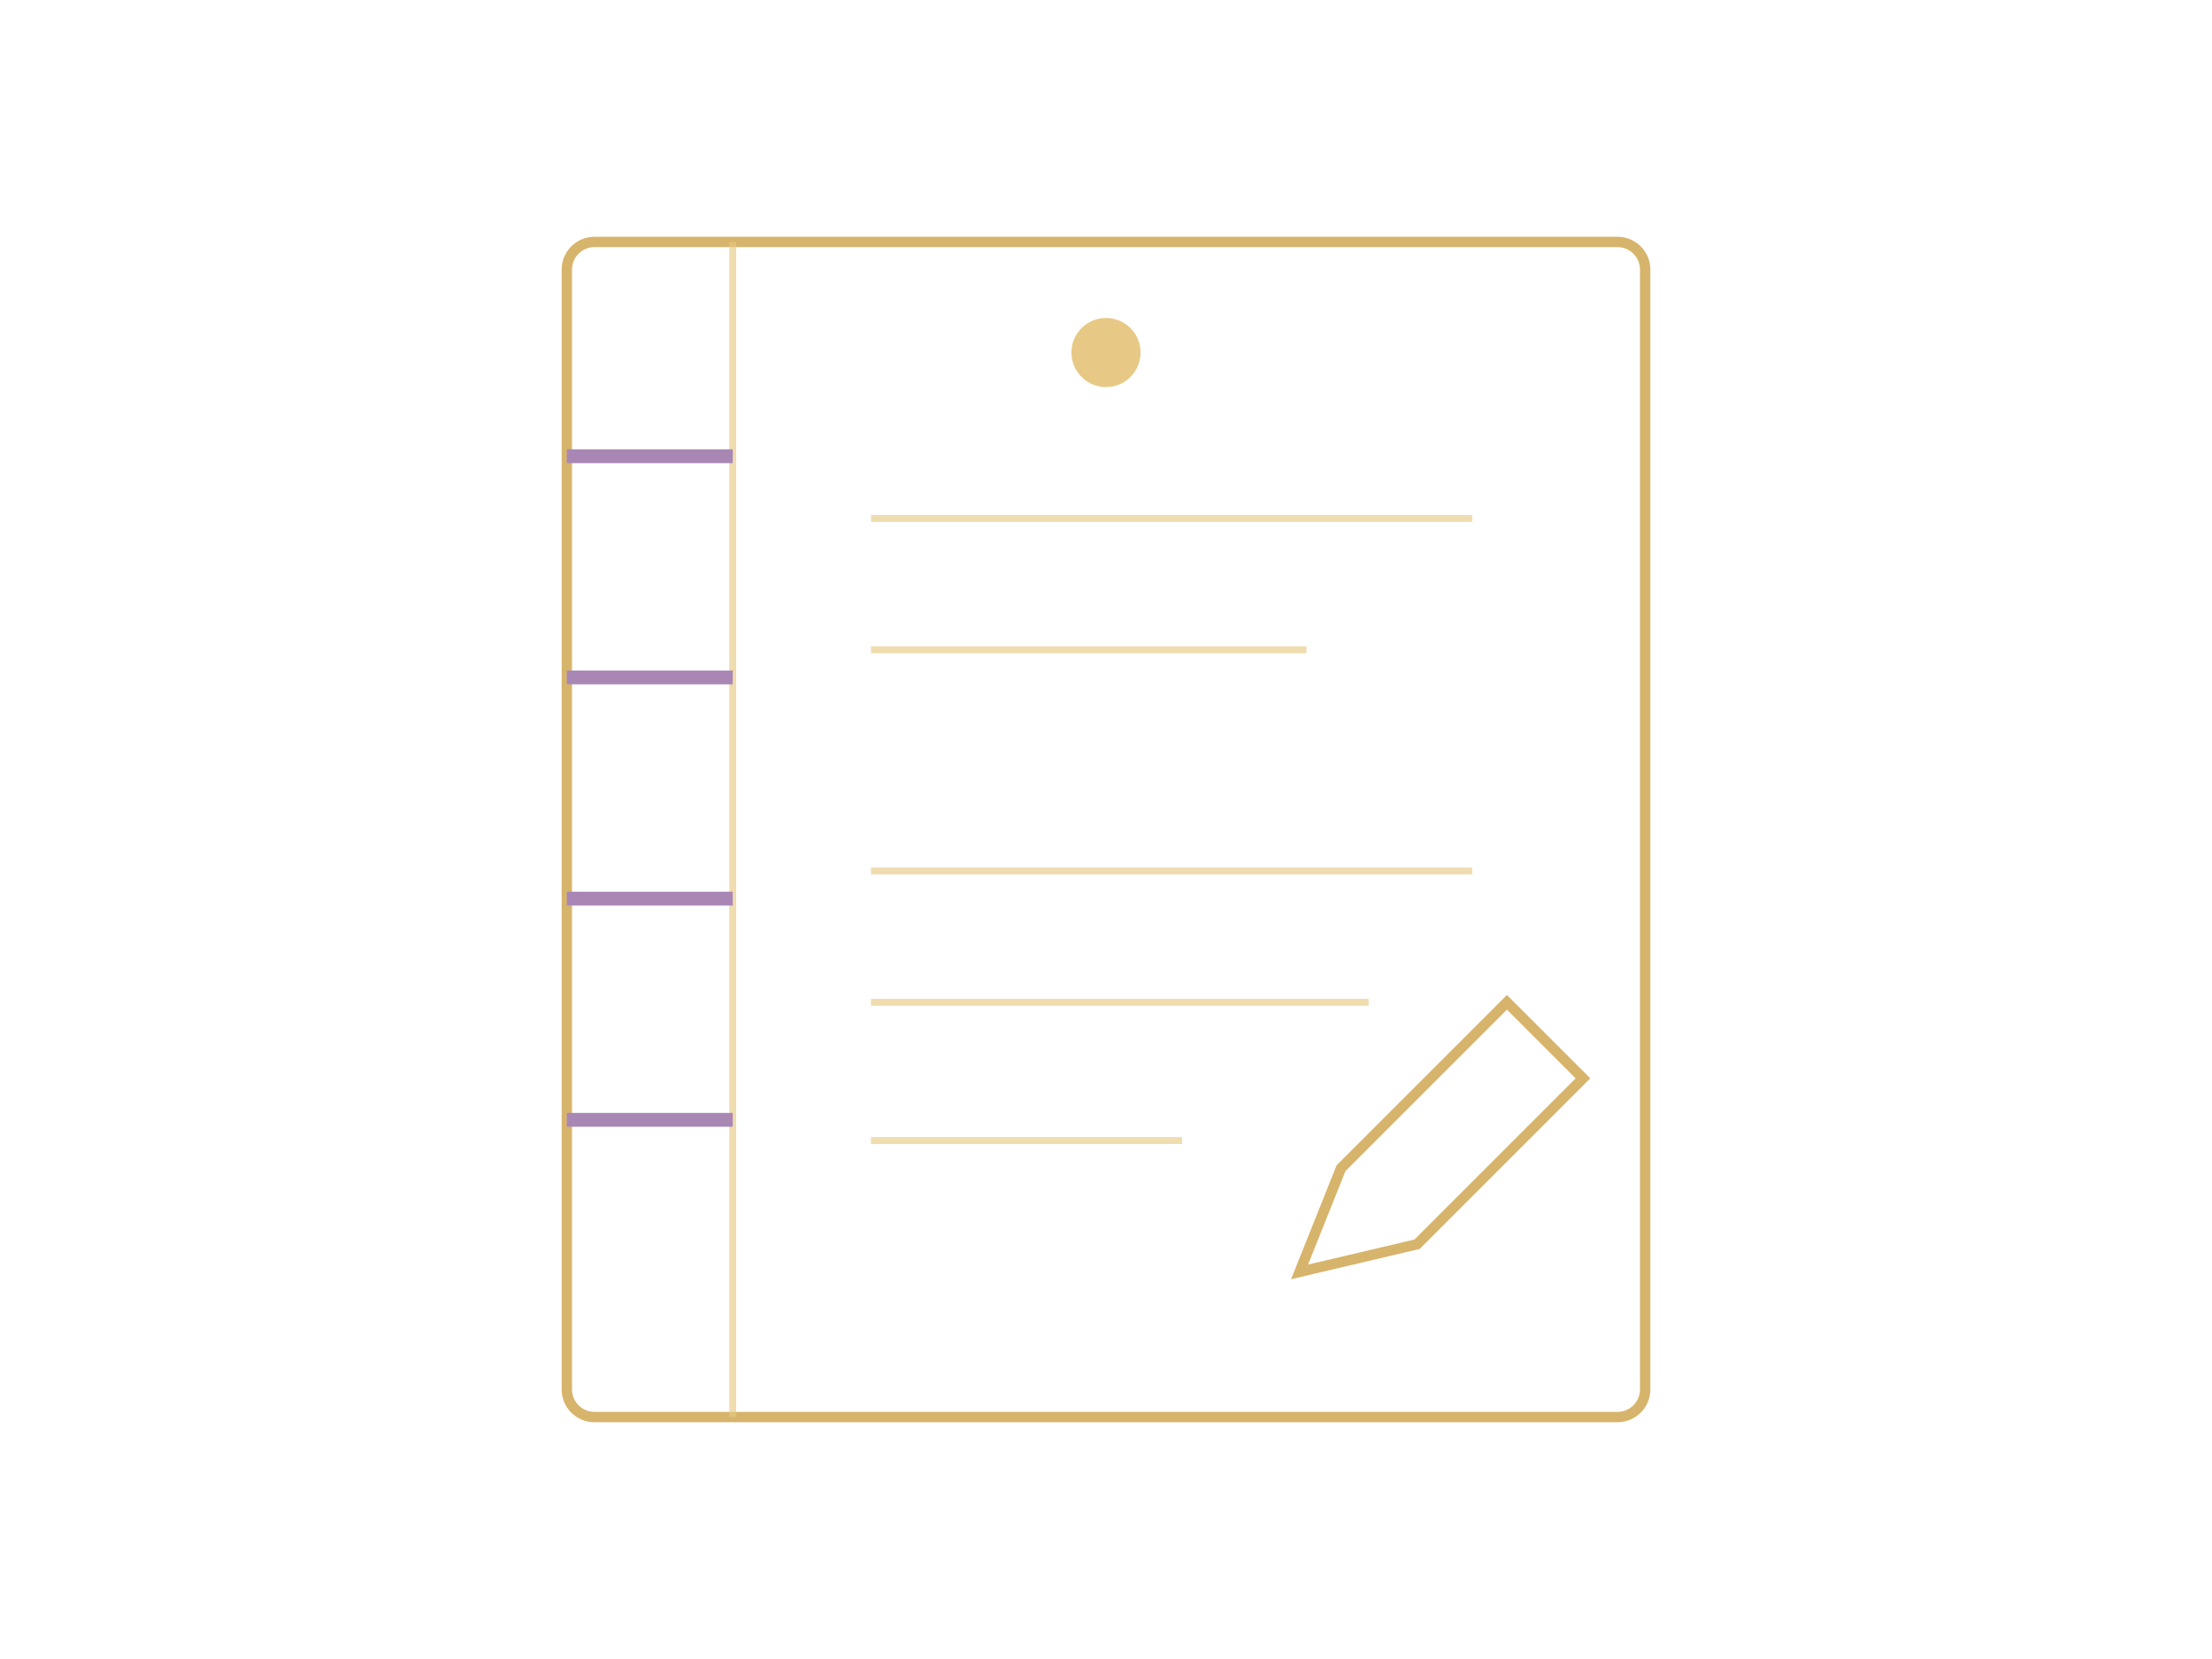
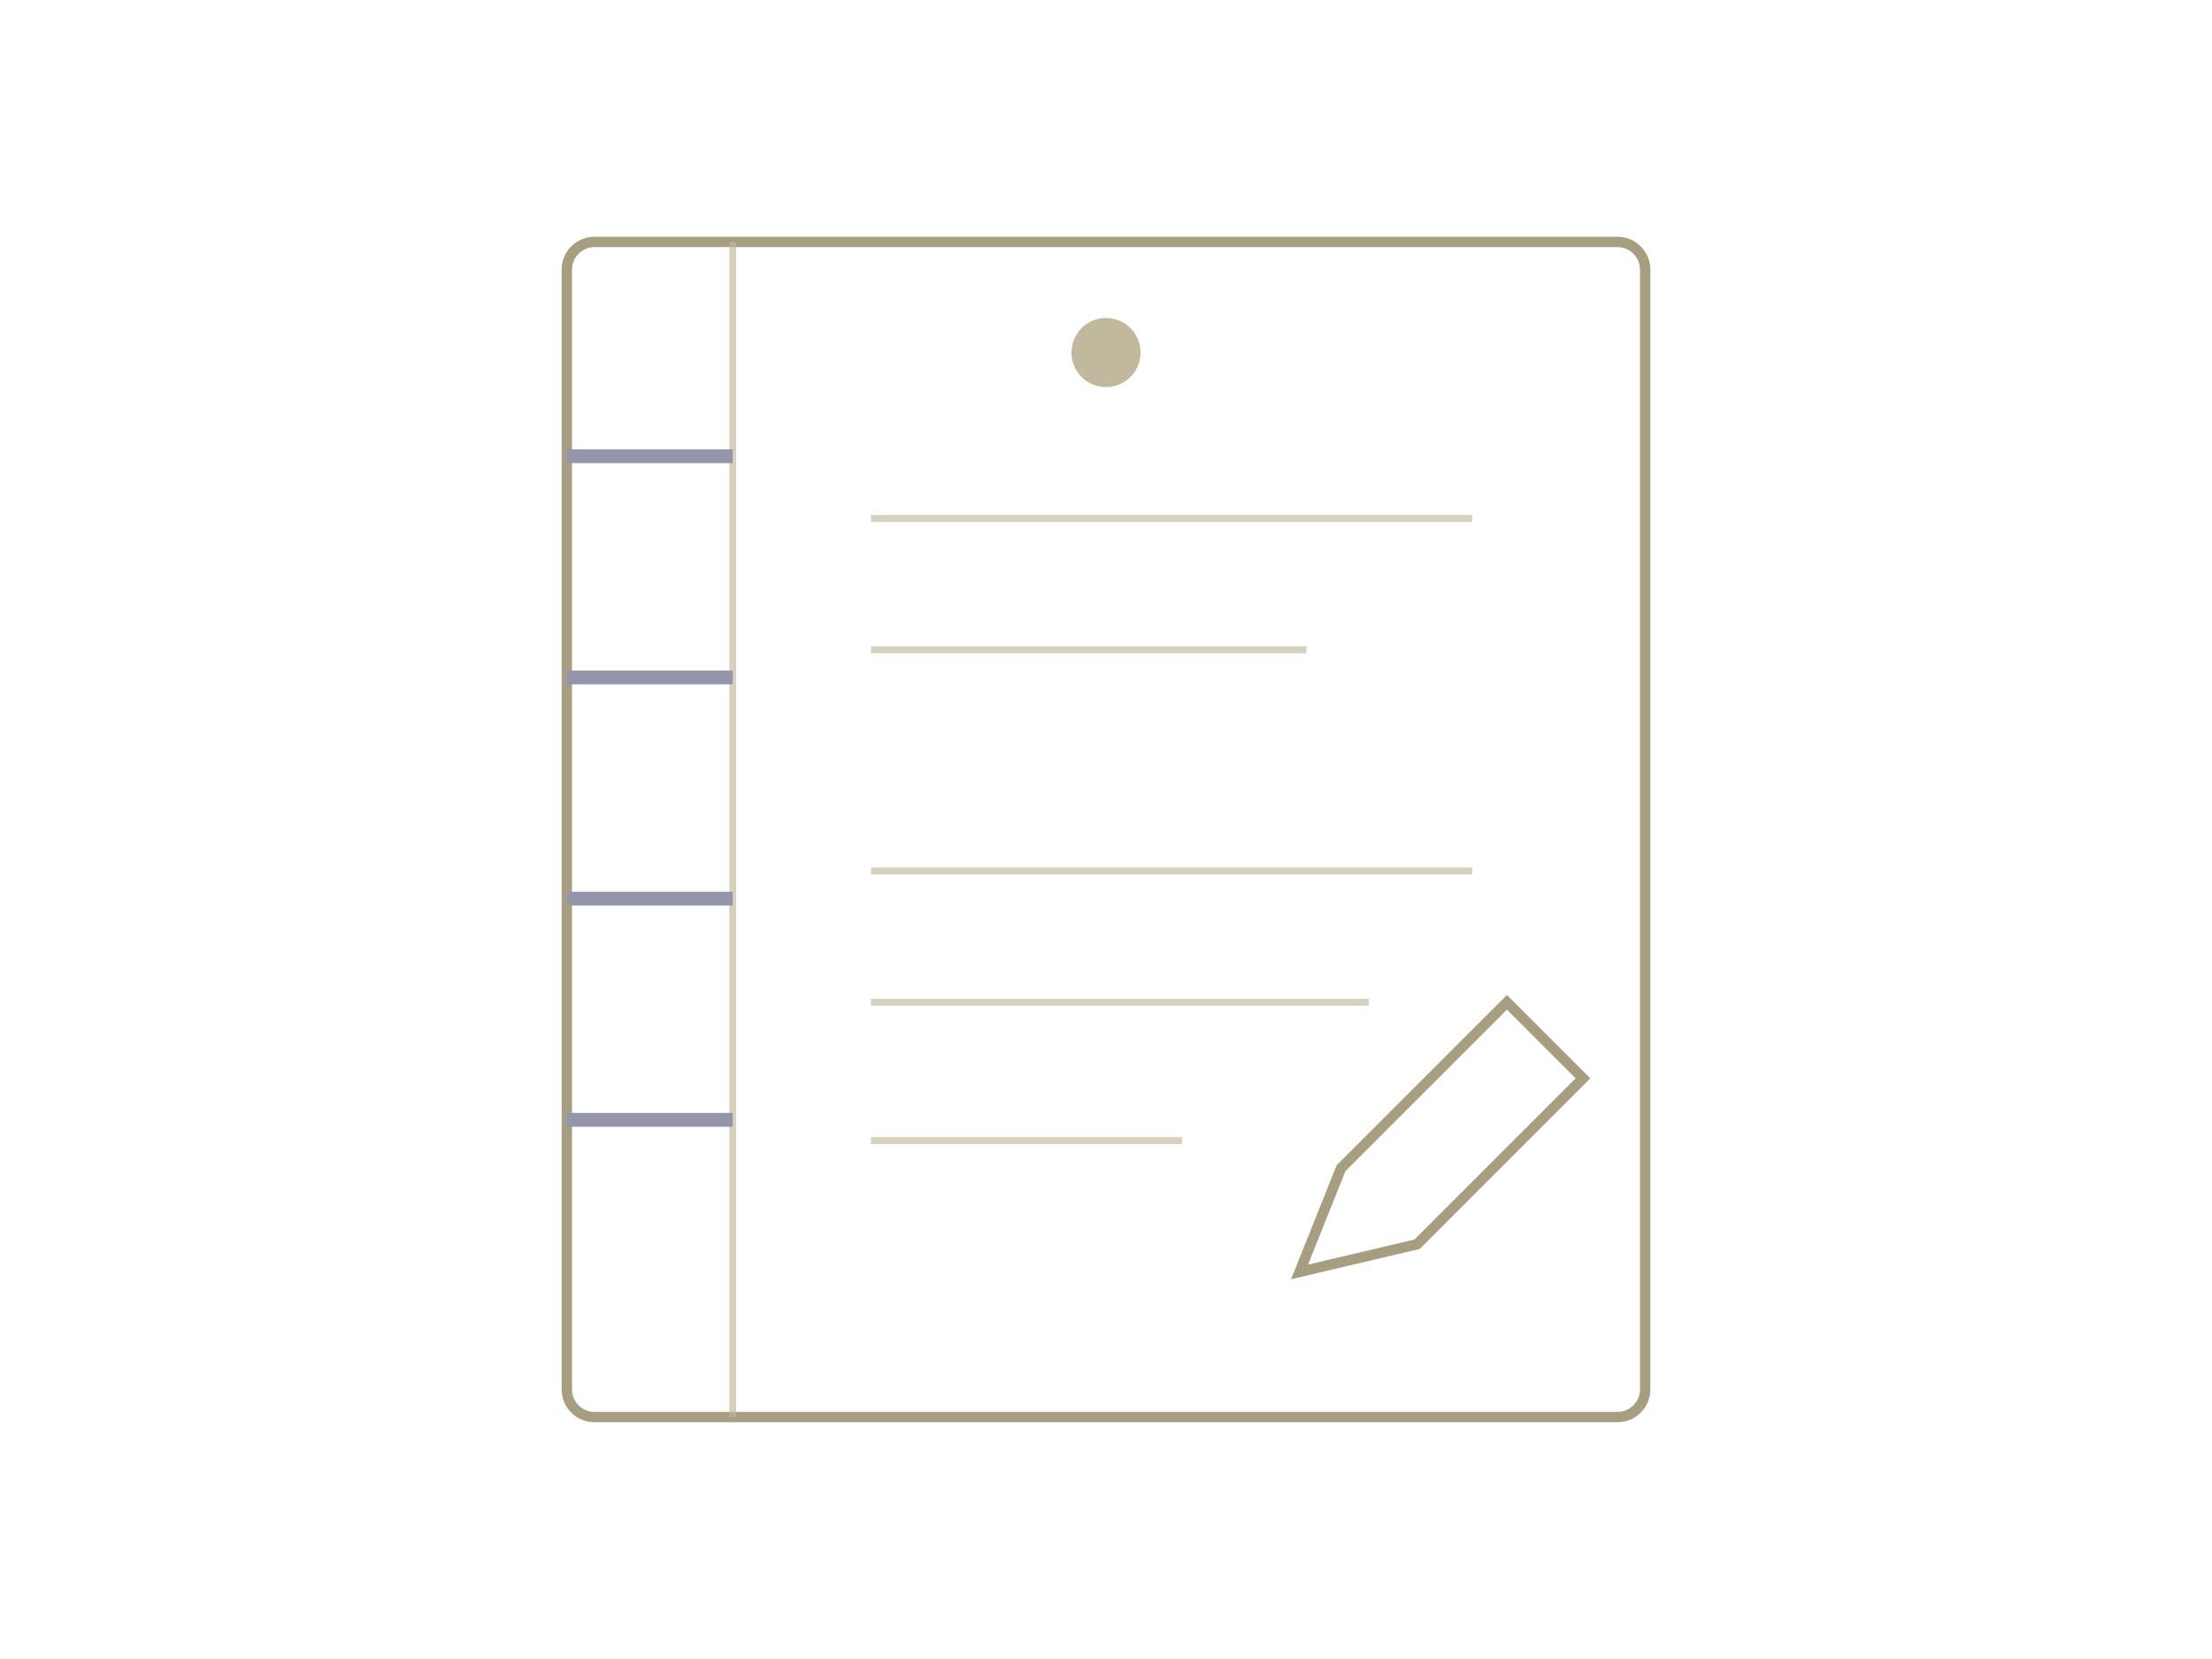
<svg xmlns="http://www.w3.org/2000/svg" viewBox="0 0 320 240" fill="none">
-   <rect x="82" y="35" width="156" height="170" rx="4" stroke="#D7B46B" stroke-width="1.5" />
-   <path d="M106 35v170M126 75h87M126 94h63M126 126h87M126 145h72M126 165h45" stroke="#E7C985" stroke-opacity=".65" />
-   <path d="M82 66h24M82 98h24M82 130h24M82 162h24" stroke="#A987B5" stroke-width="2" />
-   <circle cx="160" cy="51" r="5" fill="#E7C985" />
-   <path d="m194 169 24-24 11 11-24 24-17 4 6-15Z" stroke="#D7B46B" stroke-width="1.5" />
+   <rect x="82" y="35" width="156" height="170" rx="4" stroke="#A79E81" stroke-width="1.5" />
+   <path d="M106 35v170M126 75h87M126 94h63M126 126h87M126 145h72M126 165h45" stroke="#C0B99D" stroke-opacity=".65" />
+   <path d="M82 66h24M82 98h24M82 130h24M82 162h24" stroke="#9494AA" stroke-width="2" />
+   <circle cx="160" cy="51" r="5" fill="#C0B99D" />
+   <path d="m194 169 24-24 11 11-24 24-17 4 6-15Z" stroke="#A79E81" stroke-width="1.5" />
</svg>
